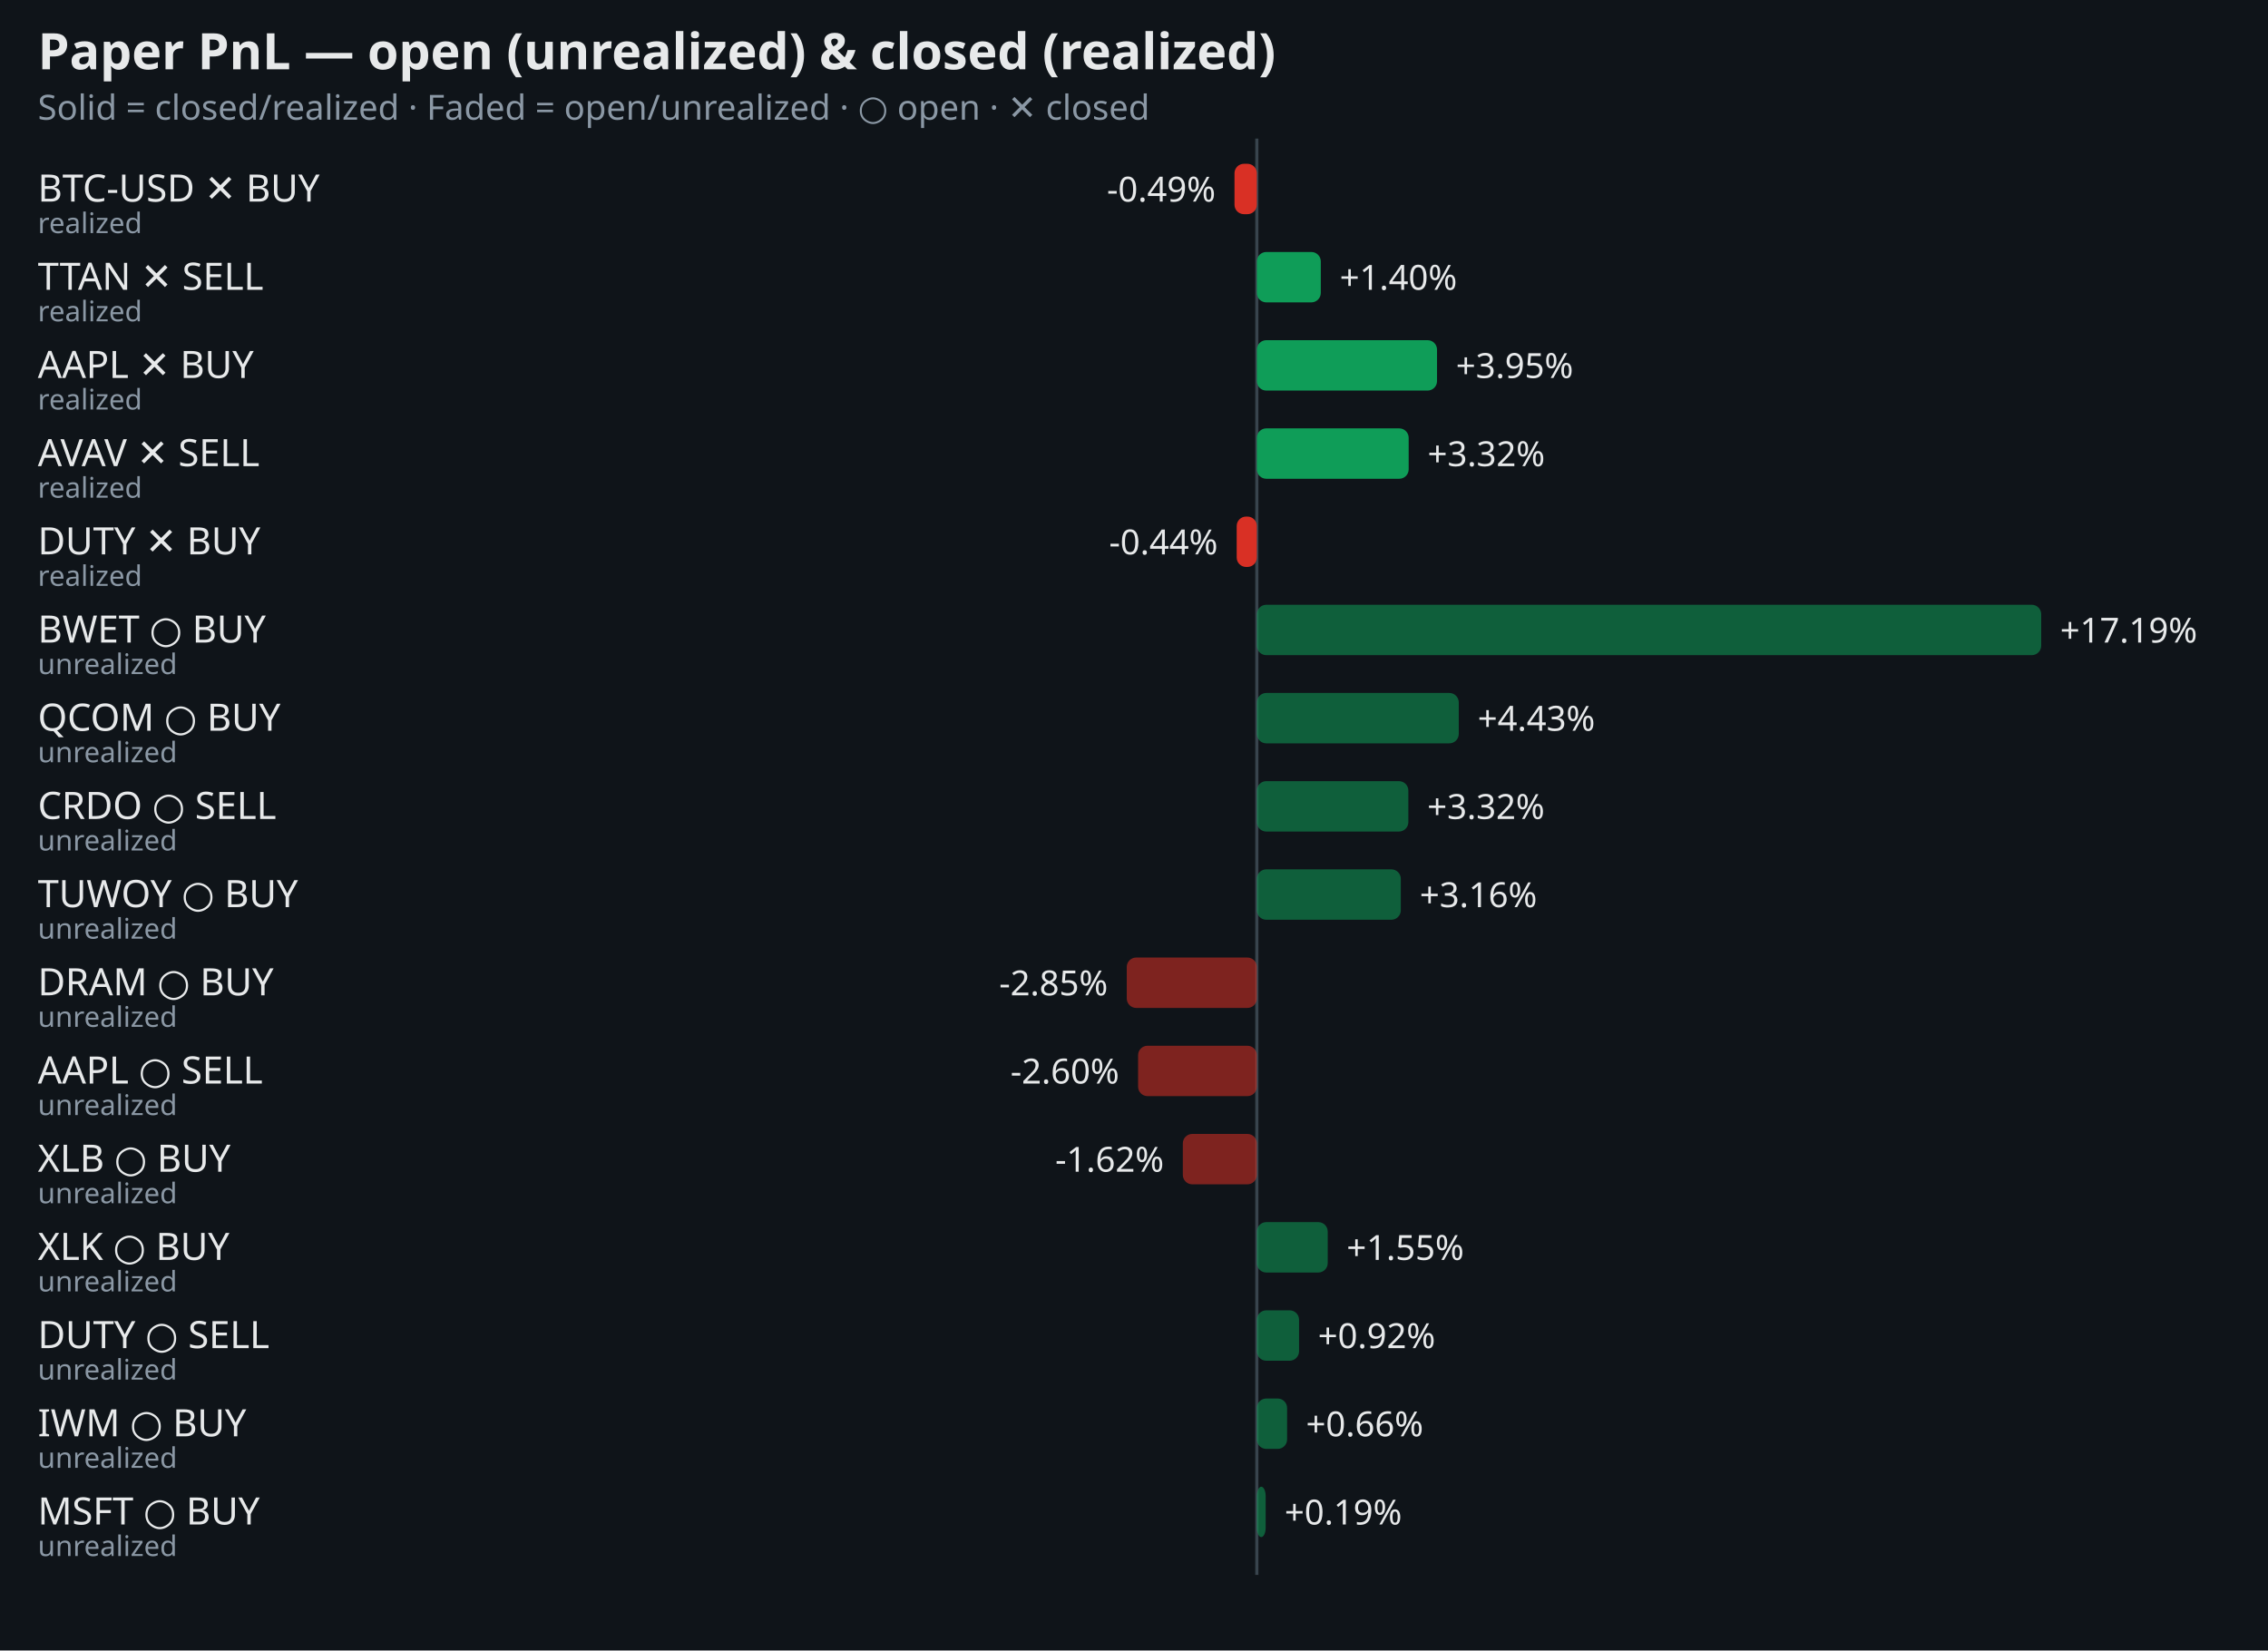
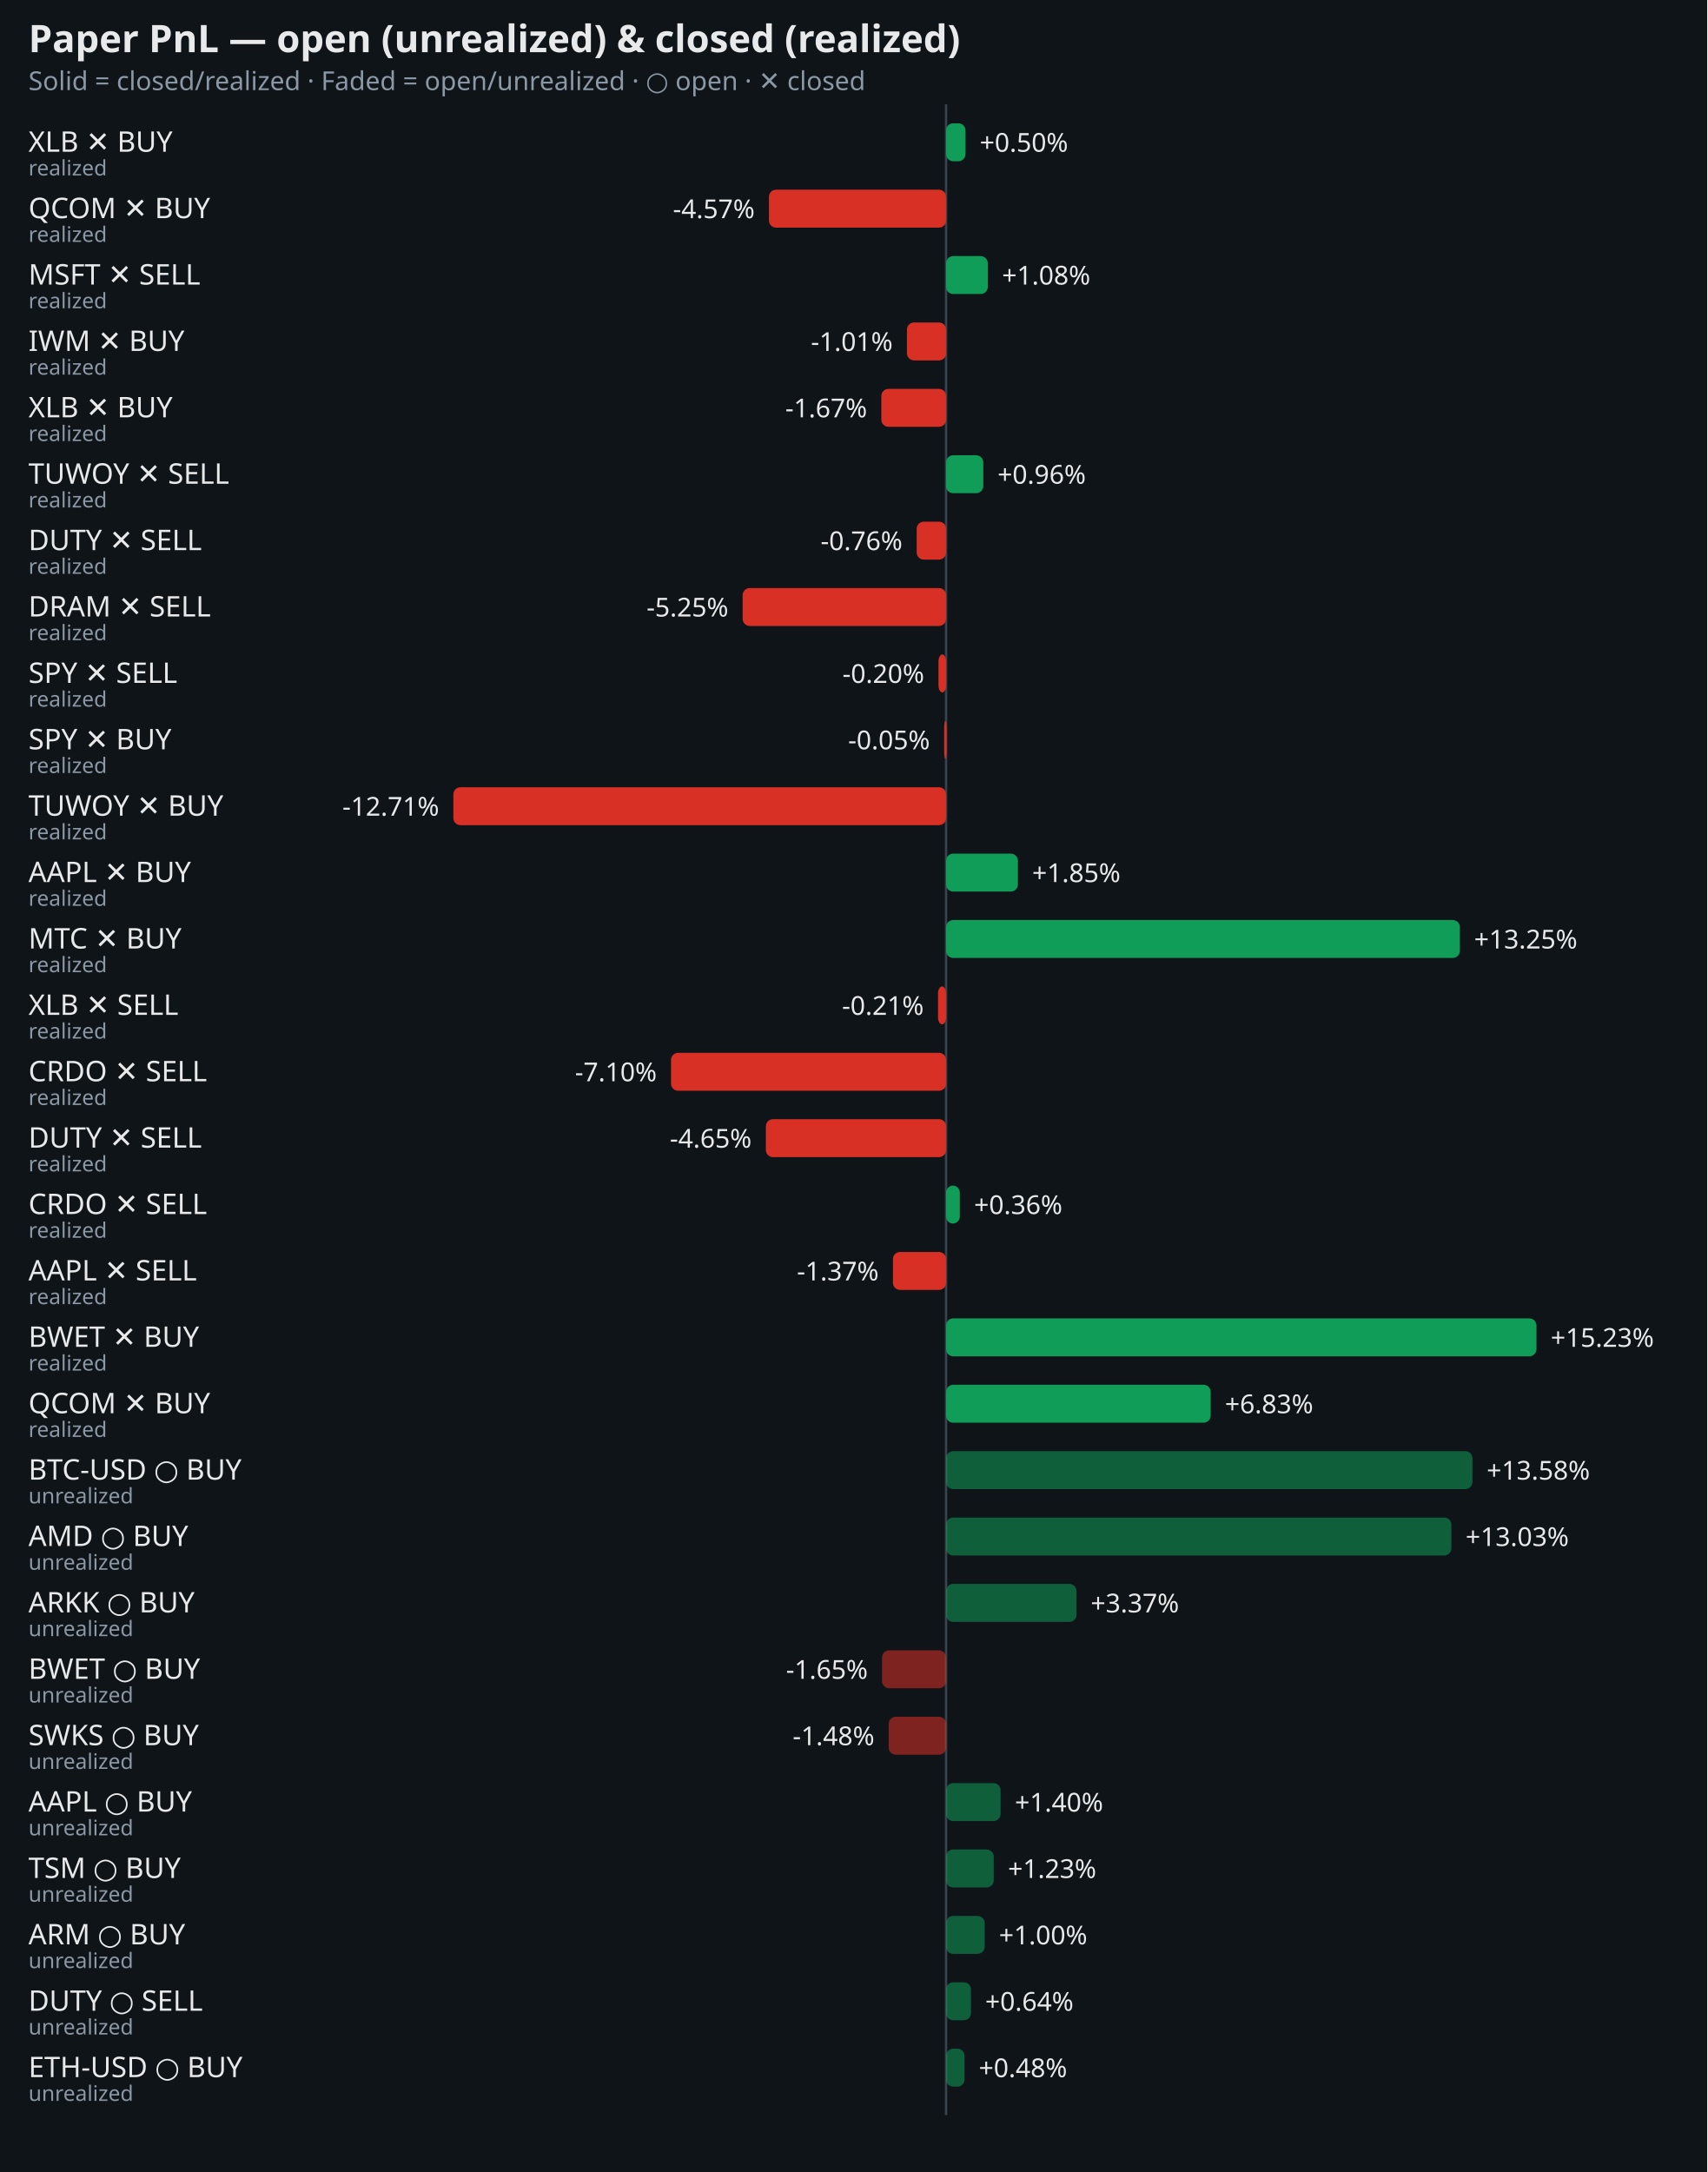
- <svg xmlns="http://www.w3.org/2000/svg" width="720" height="524" viewBox="0 0 720 524">
-   <rect width="720" height="524" fill="#0f1419" />
+ <svg xmlns="http://www.w3.org/2000/svg" width="720" height="916" viewBox="0 0 720 916">
+   <rect width="720" height="916" fill="#0f1419" />
  <text x="12" y="22" fill="#e7e9ea" font-family="ui-sans-serif,system-ui,sans-serif" font-size="16" font-weight="600">Paper PnL — open (unrealized) &amp; closed (realized)</text>
  <text x="12" y="38" fill="#8b98a5" font-family="ui-sans-serif,system-ui,sans-serif" font-size="11">Solid = closed/realized · Faded = open/unrealized · ○ open · ✕ closed</text>
-   <line x1="399" y1="44" x2="399" y2="500" stroke="#38444d" stroke-width="1" />
-   <text x="12" y="64" fill="#e7e9ea" font-family="ui-sans-serif,system-ui,sans-serif" font-size="12">BTC-USD ✕ BUY</text>
+   <line x1="399" y1="44" x2="399" y2="892" stroke="#38444d" stroke-width="1" />
+   <text x="12" y="64" fill="#e7e9ea" font-family="ui-sans-serif,system-ui,sans-serif" font-size="12">XLB ✕ BUY</text>
  <text x="12" y="74" fill="#8b98a5" font-family="ui-sans-serif,system-ui,sans-serif" font-size="9">realized</text>
-   <rect x="391.9" y="52" width="7.1" height="16" rx="3" fill="#d93025" opacity="1" />
-   <text x="385.9" y="64" text-anchor="end" fill="#e7e9ea" font-family="ui-sans-serif,system-ui,sans-serif" font-size="11">-0.49%</text>
-   <text x="12" y="92" fill="#e7e9ea" font-family="ui-sans-serif,system-ui,sans-serif" font-size="12">TTAN ✕ SELL</text>
+   <rect x="399.0" y="52" width="8.2" height="16" rx="3" fill="#0f9d58" opacity="1" />
+   <text x="413.2" y="64" text-anchor="start" fill="#e7e9ea" font-family="ui-sans-serif,system-ui,sans-serif" font-size="11">+0.50%</text>
+   <text x="12" y="92" fill="#e7e9ea" font-family="ui-sans-serif,system-ui,sans-serif" font-size="12">QCOM ✕ BUY</text>
  <text x="12" y="102" fill="#8b98a5" font-family="ui-sans-serif,system-ui,sans-serif" font-size="9">realized</text>
-   <rect x="399.0" y="80" width="20.3" height="16" rx="3" fill="#0f9d58" opacity="1" />
-   <text x="425.3" y="92" text-anchor="start" fill="#e7e9ea" font-family="ui-sans-serif,system-ui,sans-serif" font-size="11">+1.40%</text>
-   <text x="12" y="120" fill="#e7e9ea" font-family="ui-sans-serif,system-ui,sans-serif" font-size="12">AAPL ✕ BUY</text>
+   <rect x="324.3" y="80" width="74.7" height="16" rx="3" fill="#d93025" opacity="1" />
+   <text x="318.3" y="92" text-anchor="end" fill="#e7e9ea" font-family="ui-sans-serif,system-ui,sans-serif" font-size="11">-4.57%</text>
+   <text x="12" y="120" fill="#e7e9ea" font-family="ui-sans-serif,system-ui,sans-serif" font-size="12">MSFT ✕ SELL</text>
  <text x="12" y="130" fill="#8b98a5" font-family="ui-sans-serif,system-ui,sans-serif" font-size="9">realized</text>
-   <rect x="399.0" y="108" width="57.2" height="16" rx="3" fill="#0f9d58" opacity="1" />
-   <text x="462.2" y="120" text-anchor="start" fill="#e7e9ea" font-family="ui-sans-serif,system-ui,sans-serif" font-size="11">+3.95%</text>
-   <text x="12" y="148" fill="#e7e9ea" font-family="ui-sans-serif,system-ui,sans-serif" font-size="12">AVAV ✕ SELL</text>
+   <rect x="399.0" y="108" width="17.6" height="16" rx="3" fill="#0f9d58" opacity="1" />
+   <text x="422.6" y="120" text-anchor="start" fill="#e7e9ea" font-family="ui-sans-serif,system-ui,sans-serif" font-size="11">+1.08%</text>
+   <text x="12" y="148" fill="#e7e9ea" font-family="ui-sans-serif,system-ui,sans-serif" font-size="12">IWM ✕ BUY</text>
  <text x="12" y="158" fill="#8b98a5" font-family="ui-sans-serif,system-ui,sans-serif" font-size="9">realized</text>
-   <rect x="399.0" y="136" width="48.2" height="16" rx="3" fill="#0f9d58" opacity="1" />
-   <text x="453.2" y="148" text-anchor="start" fill="#e7e9ea" font-family="ui-sans-serif,system-ui,sans-serif" font-size="11">+3.32%</text>
-   <text x="12" y="176" fill="#e7e9ea" font-family="ui-sans-serif,system-ui,sans-serif" font-size="12">DUTY ✕ BUY</text>
+   <rect x="382.5" y="136" width="16.5" height="16" rx="3" fill="#d93025" opacity="1" />
+   <text x="376.5" y="148" text-anchor="end" fill="#e7e9ea" font-family="ui-sans-serif,system-ui,sans-serif" font-size="11">-1.01%</text>
+   <text x="12" y="176" fill="#e7e9ea" font-family="ui-sans-serif,system-ui,sans-serif" font-size="12">XLB ✕ BUY</text>
  <text x="12" y="186" fill="#8b98a5" font-family="ui-sans-serif,system-ui,sans-serif" font-size="9">realized</text>
-   <rect x="392.6" y="164" width="6.4" height="16" rx="3" fill="#d93025" opacity="1" />
-   <text x="386.6" y="176" text-anchor="end" fill="#e7e9ea" font-family="ui-sans-serif,system-ui,sans-serif" font-size="11">-0.44%</text>
-   <text x="12" y="204" fill="#e7e9ea" font-family="ui-sans-serif,system-ui,sans-serif" font-size="12">BWET ○ BUY</text>
-   <text x="12" y="214" fill="#8b98a5" font-family="ui-sans-serif,system-ui,sans-serif" font-size="9">unrealized</text>
-   <rect x="399.0" y="192" width="249.0" height="16" rx="3" fill="#0f9d58" opacity="0.55" />
-   <text x="654.0" y="204" text-anchor="start" fill="#e7e9ea" font-family="ui-sans-serif,system-ui,sans-serif" font-size="11">+17.19%</text>
-   <text x="12" y="232" fill="#e7e9ea" font-family="ui-sans-serif,system-ui,sans-serif" font-size="12">QCOM ○ BUY</text>
-   <text x="12" y="242" fill="#8b98a5" font-family="ui-sans-serif,system-ui,sans-serif" font-size="9">unrealized</text>
-   <rect x="399.0" y="220" width="64.1" height="16" rx="3" fill="#0f9d58" opacity="0.55" />
-   <text x="469.1" y="232" text-anchor="start" fill="#e7e9ea" font-family="ui-sans-serif,system-ui,sans-serif" font-size="11">+4.43%</text>
-   <text x="12" y="260" fill="#e7e9ea" font-family="ui-sans-serif,system-ui,sans-serif" font-size="12">CRDO ○ SELL</text>
-   <text x="12" y="270" fill="#8b98a5" font-family="ui-sans-serif,system-ui,sans-serif" font-size="9">unrealized</text>
-   <rect x="399.0" y="248" width="48.1" height="16" rx="3" fill="#0f9d58" opacity="0.55" />
-   <text x="453.1" y="260" text-anchor="start" fill="#e7e9ea" font-family="ui-sans-serif,system-ui,sans-serif" font-size="11">+3.32%</text>
-   <text x="12" y="288" fill="#e7e9ea" font-family="ui-sans-serif,system-ui,sans-serif" font-size="12">TUWOY ○ BUY</text>
-   <text x="12" y="298" fill="#8b98a5" font-family="ui-sans-serif,system-ui,sans-serif" font-size="9">unrealized</text>
-   <rect x="399.0" y="276" width="45.7" height="16" rx="3" fill="#0f9d58" opacity="0.55" />
-   <text x="450.7" y="288" text-anchor="start" fill="#e7e9ea" font-family="ui-sans-serif,system-ui,sans-serif" font-size="11">+3.16%</text>
-   <text x="12" y="316" fill="#e7e9ea" font-family="ui-sans-serif,system-ui,sans-serif" font-size="12">DRAM ○ BUY</text>
-   <text x="12" y="326" fill="#8b98a5" font-family="ui-sans-serif,system-ui,sans-serif" font-size="9">unrealized</text>
-   <rect x="357.7" y="304" width="41.3" height="16" rx="3" fill="#d93025" opacity="0.55" />
-   <text x="351.7" y="316" text-anchor="end" fill="#e7e9ea" font-family="ui-sans-serif,system-ui,sans-serif" font-size="11">-2.85%</text>
-   <text x="12" y="344" fill="#e7e9ea" font-family="ui-sans-serif,system-ui,sans-serif" font-size="12">AAPL ○ SELL</text>
-   <text x="12" y="354" fill="#8b98a5" font-family="ui-sans-serif,system-ui,sans-serif" font-size="9">unrealized</text>
-   <rect x="361.3" y="332" width="37.7" height="16" rx="3" fill="#d93025" opacity="0.55" />
-   <text x="355.3" y="344" text-anchor="end" fill="#e7e9ea" font-family="ui-sans-serif,system-ui,sans-serif" font-size="11">-2.60%</text>
-   <text x="12" y="372" fill="#e7e9ea" font-family="ui-sans-serif,system-ui,sans-serif" font-size="12">XLB ○ BUY</text>
-   <text x="12" y="382" fill="#8b98a5" font-family="ui-sans-serif,system-ui,sans-serif" font-size="9">unrealized</text>
-   <rect x="375.5" y="360" width="23.5" height="16" rx="3" fill="#d93025" opacity="0.55" />
-   <text x="369.5" y="372" text-anchor="end" fill="#e7e9ea" font-family="ui-sans-serif,system-ui,sans-serif" font-size="11">-1.62%</text>
-   <text x="12" y="400" fill="#e7e9ea" font-family="ui-sans-serif,system-ui,sans-serif" font-size="12">XLK ○ BUY</text>
-   <text x="12" y="410" fill="#8b98a5" font-family="ui-sans-serif,system-ui,sans-serif" font-size="9">unrealized</text>
-   <rect x="399.0" y="388" width="22.5" height="16" rx="3" fill="#0f9d58" opacity="0.55" />
-   <text x="427.5" y="400" text-anchor="start" fill="#e7e9ea" font-family="ui-sans-serif,system-ui,sans-serif" font-size="11">+1.55%</text>
-   <text x="12" y="428" fill="#e7e9ea" font-family="ui-sans-serif,system-ui,sans-serif" font-size="12">DUTY ○ SELL</text>
-   <text x="12" y="438" fill="#8b98a5" font-family="ui-sans-serif,system-ui,sans-serif" font-size="9">unrealized</text>
-   <rect x="399.0" y="416" width="13.4" height="16" rx="3" fill="#0f9d58" opacity="0.55" />
-   <text x="418.4" y="428" text-anchor="start" fill="#e7e9ea" font-family="ui-sans-serif,system-ui,sans-serif" font-size="11">+0.92%</text>
-   <text x="12" y="456" fill="#e7e9ea" font-family="ui-sans-serif,system-ui,sans-serif" font-size="12">IWM ○ BUY</text>
-   <text x="12" y="466" fill="#8b98a5" font-family="ui-sans-serif,system-ui,sans-serif" font-size="9">unrealized</text>
-   <rect x="399.0" y="444" width="9.6" height="16" rx="3" fill="#0f9d58" opacity="0.55" />
-   <text x="414.6" y="456" text-anchor="start" fill="#e7e9ea" font-family="ui-sans-serif,system-ui,sans-serif" font-size="11">+0.66%</text>
-   <text x="12" y="484" fill="#e7e9ea" font-family="ui-sans-serif,system-ui,sans-serif" font-size="12">MSFT ○ BUY</text>
-   <text x="12" y="494" fill="#8b98a5" font-family="ui-sans-serif,system-ui,sans-serif" font-size="9">unrealized</text>
-   <rect x="399.0" y="472" width="2.8" height="16" rx="3" fill="#0f9d58" opacity="0.55" />
-   <text x="407.8" y="484" text-anchor="start" fill="#e7e9ea" font-family="ui-sans-serif,system-ui,sans-serif" font-size="11">+0.19%</text>
+   <rect x="371.7" y="164" width="27.3" height="16" rx="3" fill="#d93025" opacity="1" />
+   <text x="365.7" y="176" text-anchor="end" fill="#e7e9ea" font-family="ui-sans-serif,system-ui,sans-serif" font-size="11">-1.67%</text>
+   <text x="12" y="204" fill="#e7e9ea" font-family="ui-sans-serif,system-ui,sans-serif" font-size="12">TUWOY ✕ SELL</text>
+   <text x="12" y="214" fill="#8b98a5" font-family="ui-sans-serif,system-ui,sans-serif" font-size="9">realized</text>
+   <rect x="399.0" y="192" width="15.7" height="16" rx="3" fill="#0f9d58" opacity="1" />
+   <text x="420.7" y="204" text-anchor="start" fill="#e7e9ea" font-family="ui-sans-serif,system-ui,sans-serif" font-size="11">+0.96%</text>
+   <text x="12" y="232" fill="#e7e9ea" font-family="ui-sans-serif,system-ui,sans-serif" font-size="12">DUTY ✕ SELL</text>
+   <text x="12" y="242" fill="#8b98a5" font-family="ui-sans-serif,system-ui,sans-serif" font-size="9">realized</text>
+   <rect x="386.6" y="220" width="12.4" height="16" rx="3" fill="#d93025" opacity="1" />
+   <text x="380.6" y="232" text-anchor="end" fill="#e7e9ea" font-family="ui-sans-serif,system-ui,sans-serif" font-size="11">-0.76%</text>
+   <text x="12" y="260" fill="#e7e9ea" font-family="ui-sans-serif,system-ui,sans-serif" font-size="12">DRAM ✕ SELL</text>
+   <text x="12" y="270" fill="#8b98a5" font-family="ui-sans-serif,system-ui,sans-serif" font-size="9">realized</text>
+   <rect x="313.2" y="248" width="85.8" height="16" rx="3" fill="#d93025" opacity="1" />
+   <text x="307.2" y="260" text-anchor="end" fill="#e7e9ea" font-family="ui-sans-serif,system-ui,sans-serif" font-size="11">-5.25%</text>
+   <text x="12" y="288" fill="#e7e9ea" font-family="ui-sans-serif,system-ui,sans-serif" font-size="12">SPY ✕ SELL</text>
+   <text x="12" y="298" fill="#8b98a5" font-family="ui-sans-serif,system-ui,sans-serif" font-size="9">realized</text>
+   <rect x="395.8" y="276" width="3.2" height="16" rx="3" fill="#d93025" opacity="1" />
+   <text x="389.8" y="288" text-anchor="end" fill="#e7e9ea" font-family="ui-sans-serif,system-ui,sans-serif" font-size="11">-0.20%</text>
+   <text x="12" y="316" fill="#e7e9ea" font-family="ui-sans-serif,system-ui,sans-serif" font-size="12">SPY ✕ BUY</text>
+   <text x="12" y="326" fill="#8b98a5" font-family="ui-sans-serif,system-ui,sans-serif" font-size="9">realized</text>
+   <rect x="398.2" y="304" width="1.0" height="16" rx="3" fill="#d93025" opacity="1" />
+   <text x="392.2" y="316" text-anchor="end" fill="#e7e9ea" font-family="ui-sans-serif,system-ui,sans-serif" font-size="11">-0.05%</text>
+   <text x="12" y="344" fill="#e7e9ea" font-family="ui-sans-serif,system-ui,sans-serif" font-size="12">TUWOY ✕ BUY</text>
+   <text x="12" y="354" fill="#8b98a5" font-family="ui-sans-serif,system-ui,sans-serif" font-size="9">realized</text>
+   <rect x="191.2" y="332" width="207.8" height="16" rx="3" fill="#d93025" opacity="1" />
+   <text x="185.2" y="344" text-anchor="end" fill="#e7e9ea" font-family="ui-sans-serif,system-ui,sans-serif" font-size="11">-12.71%</text>
+   <text x="12" y="372" fill="#e7e9ea" font-family="ui-sans-serif,system-ui,sans-serif" font-size="12">AAPL ✕ BUY</text>
+   <text x="12" y="382" fill="#8b98a5" font-family="ui-sans-serif,system-ui,sans-serif" font-size="9">realized</text>
+   <rect x="399.0" y="360" width="30.3" height="16" rx="3" fill="#0f9d58" opacity="1" />
+   <text x="435.3" y="372" text-anchor="start" fill="#e7e9ea" font-family="ui-sans-serif,system-ui,sans-serif" font-size="11">+1.85%</text>
+   <text x="12" y="400" fill="#e7e9ea" font-family="ui-sans-serif,system-ui,sans-serif" font-size="12">MTC ✕ BUY</text>
+   <text x="12" y="410" fill="#8b98a5" font-family="ui-sans-serif,system-ui,sans-serif" font-size="9">realized</text>
+   <rect x="399.0" y="388" width="216.7" height="16" rx="3" fill="#0f9d58" opacity="1" />
+   <text x="621.7" y="400" text-anchor="start" fill="#e7e9ea" font-family="ui-sans-serif,system-ui,sans-serif" font-size="11">+13.25%</text>
+   <text x="12" y="428" fill="#e7e9ea" font-family="ui-sans-serif,system-ui,sans-serif" font-size="12">XLB ✕ SELL</text>
+   <text x="12" y="438" fill="#8b98a5" font-family="ui-sans-serif,system-ui,sans-serif" font-size="9">realized</text>
+   <rect x="395.6" y="416" width="3.4" height="16" rx="3" fill="#d93025" opacity="1" />
+   <text x="389.6" y="428" text-anchor="end" fill="#e7e9ea" font-family="ui-sans-serif,system-ui,sans-serif" font-size="11">-0.21%</text>
+   <text x="12" y="456" fill="#e7e9ea" font-family="ui-sans-serif,system-ui,sans-serif" font-size="12">CRDO ✕ SELL</text>
+   <text x="12" y="466" fill="#8b98a5" font-family="ui-sans-serif,system-ui,sans-serif" font-size="9">realized</text>
+   <rect x="283.0" y="444" width="116.0" height="16" rx="3" fill="#d93025" opacity="1" />
+   <text x="277.0" y="456" text-anchor="end" fill="#e7e9ea" font-family="ui-sans-serif,system-ui,sans-serif" font-size="11">-7.10%</text>
+   <text x="12" y="484" fill="#e7e9ea" font-family="ui-sans-serif,system-ui,sans-serif" font-size="12">DUTY ✕ SELL</text>
+   <text x="12" y="494" fill="#8b98a5" font-family="ui-sans-serif,system-ui,sans-serif" font-size="9">realized</text>
+   <rect x="323.0" y="472" width="76.0" height="16" rx="3" fill="#d93025" opacity="1" />
+   <text x="317.0" y="484" text-anchor="end" fill="#e7e9ea" font-family="ui-sans-serif,system-ui,sans-serif" font-size="11">-4.65%</text>
+   <text x="12" y="512" fill="#e7e9ea" font-family="ui-sans-serif,system-ui,sans-serif" font-size="12">CRDO ✕ SELL</text>
+   <text x="12" y="522" fill="#8b98a5" font-family="ui-sans-serif,system-ui,sans-serif" font-size="9">realized</text>
+   <rect x="399.0" y="500" width="5.8" height="16" rx="3" fill="#0f9d58" opacity="1" />
+   <text x="410.8" y="512" text-anchor="start" fill="#e7e9ea" font-family="ui-sans-serif,system-ui,sans-serif" font-size="11">+0.36%</text>
+   <text x="12" y="540" fill="#e7e9ea" font-family="ui-sans-serif,system-ui,sans-serif" font-size="12">AAPL ✕ SELL</text>
+   <text x="12" y="550" fill="#8b98a5" font-family="ui-sans-serif,system-ui,sans-serif" font-size="9">realized</text>
+   <rect x="376.6" y="528" width="22.4" height="16" rx="3" fill="#d93025" opacity="1" />
+   <text x="370.6" y="540" text-anchor="end" fill="#e7e9ea" font-family="ui-sans-serif,system-ui,sans-serif" font-size="11">-1.37%</text>
+   <text x="12" y="568" fill="#e7e9ea" font-family="ui-sans-serif,system-ui,sans-serif" font-size="12">BWET ✕ BUY</text>
+   <text x="12" y="578" fill="#8b98a5" font-family="ui-sans-serif,system-ui,sans-serif" font-size="9">realized</text>
+   <rect x="399.0" y="556" width="249.0" height="16" rx="3" fill="#0f9d58" opacity="1" />
+   <text x="654.0" y="568" text-anchor="start" fill="#e7e9ea" font-family="ui-sans-serif,system-ui,sans-serif" font-size="11">+15.23%</text>
+   <text x="12" y="596" fill="#e7e9ea" font-family="ui-sans-serif,system-ui,sans-serif" font-size="12">QCOM ✕ BUY</text>
+   <text x="12" y="606" fill="#8b98a5" font-family="ui-sans-serif,system-ui,sans-serif" font-size="9">realized</text>
+   <rect x="399.0" y="584" width="111.6" height="16" rx="3" fill="#0f9d58" opacity="1" />
+   <text x="516.6" y="596" text-anchor="start" fill="#e7e9ea" font-family="ui-sans-serif,system-ui,sans-serif" font-size="11">+6.83%</text>
+   <text x="12" y="624" fill="#e7e9ea" font-family="ui-sans-serif,system-ui,sans-serif" font-size="12">BTC-USD ○ BUY</text>
+   <text x="12" y="634" fill="#8b98a5" font-family="ui-sans-serif,system-ui,sans-serif" font-size="9">unrealized</text>
+   <rect x="399.0" y="612" width="222.0" height="16" rx="3" fill="#0f9d58" opacity="0.55" />
+   <text x="627.0" y="624" text-anchor="start" fill="#e7e9ea" font-family="ui-sans-serif,system-ui,sans-serif" font-size="11">+13.58%</text>
+   <text x="12" y="652" fill="#e7e9ea" font-family="ui-sans-serif,system-ui,sans-serif" font-size="12">AMD ○ BUY</text>
+   <text x="12" y="662" fill="#8b98a5" font-family="ui-sans-serif,system-ui,sans-serif" font-size="9">unrealized</text>
+   <rect x="399.0" y="640" width="213.1" height="16" rx="3" fill="#0f9d58" opacity="0.55" />
+   <text x="618.1" y="652" text-anchor="start" fill="#e7e9ea" font-family="ui-sans-serif,system-ui,sans-serif" font-size="11">+13.03%</text>
+   <text x="12" y="680" fill="#e7e9ea" font-family="ui-sans-serif,system-ui,sans-serif" font-size="12">ARKK ○ BUY</text>
+   <text x="12" y="690" fill="#8b98a5" font-family="ui-sans-serif,system-ui,sans-serif" font-size="9">unrealized</text>
+   <rect x="399.0" y="668" width="55.0" height="16" rx="3" fill="#0f9d58" opacity="0.55" />
+   <text x="460.0" y="680" text-anchor="start" fill="#e7e9ea" font-family="ui-sans-serif,system-ui,sans-serif" font-size="11">+3.37%</text>
+   <text x="12" y="708" fill="#e7e9ea" font-family="ui-sans-serif,system-ui,sans-serif" font-size="12">BWET ○ BUY</text>
+   <text x="12" y="718" fill="#8b98a5" font-family="ui-sans-serif,system-ui,sans-serif" font-size="9">unrealized</text>
+   <rect x="372.0" y="696" width="27.0" height="16" rx="3" fill="#d93025" opacity="0.55" />
+   <text x="366.0" y="708" text-anchor="end" fill="#e7e9ea" font-family="ui-sans-serif,system-ui,sans-serif" font-size="11">-1.65%</text>
+   <text x="12" y="736" fill="#e7e9ea" font-family="ui-sans-serif,system-ui,sans-serif" font-size="12">SWKS ○ BUY</text>
+   <text x="12" y="746" fill="#8b98a5" font-family="ui-sans-serif,system-ui,sans-serif" font-size="9">unrealized</text>
+   <rect x="374.8" y="724" width="24.2" height="16" rx="3" fill="#d93025" opacity="0.55" />
+   <text x="368.8" y="736" text-anchor="end" fill="#e7e9ea" font-family="ui-sans-serif,system-ui,sans-serif" font-size="11">-1.48%</text>
+   <text x="12" y="764" fill="#e7e9ea" font-family="ui-sans-serif,system-ui,sans-serif" font-size="12">AAPL ○ BUY</text>
+   <text x="12" y="774" fill="#8b98a5" font-family="ui-sans-serif,system-ui,sans-serif" font-size="9">unrealized</text>
+   <rect x="399.0" y="752" width="23.0" height="16" rx="3" fill="#0f9d58" opacity="0.55" />
+   <text x="428.0" y="764" text-anchor="start" fill="#e7e9ea" font-family="ui-sans-serif,system-ui,sans-serif" font-size="11">+1.40%</text>
+   <text x="12" y="792" fill="#e7e9ea" font-family="ui-sans-serif,system-ui,sans-serif" font-size="12">TSM ○ BUY</text>
+   <text x="12" y="802" fill="#8b98a5" font-family="ui-sans-serif,system-ui,sans-serif" font-size="9">unrealized</text>
+   <rect x="399.0" y="780" width="20.1" height="16" rx="3" fill="#0f9d58" opacity="0.55" />
+   <text x="425.1" y="792" text-anchor="start" fill="#e7e9ea" font-family="ui-sans-serif,system-ui,sans-serif" font-size="11">+1.23%</text>
+   <text x="12" y="820" fill="#e7e9ea" font-family="ui-sans-serif,system-ui,sans-serif" font-size="12">ARM ○ BUY</text>
+   <text x="12" y="830" fill="#8b98a5" font-family="ui-sans-serif,system-ui,sans-serif" font-size="9">unrealized</text>
+   <rect x="399.0" y="808" width="16.3" height="16" rx="3" fill="#0f9d58" opacity="0.55" />
+   <text x="421.3" y="820" text-anchor="start" fill="#e7e9ea" font-family="ui-sans-serif,system-ui,sans-serif" font-size="11">+1.00%</text>
+   <text x="12" y="848" fill="#e7e9ea" font-family="ui-sans-serif,system-ui,sans-serif" font-size="12">DUTY ○ SELL</text>
+   <text x="12" y="858" fill="#8b98a5" font-family="ui-sans-serif,system-ui,sans-serif" font-size="9">unrealized</text>
+   <rect x="399.0" y="836" width="10.5" height="16" rx="3" fill="#0f9d58" opacity="0.55" />
+   <text x="415.5" y="848" text-anchor="start" fill="#e7e9ea" font-family="ui-sans-serif,system-ui,sans-serif" font-size="11">+0.64%</text>
+   <text x="12" y="876" fill="#e7e9ea" font-family="ui-sans-serif,system-ui,sans-serif" font-size="12">ETH-USD ○ BUY</text>
+   <text x="12" y="886" fill="#8b98a5" font-family="ui-sans-serif,system-ui,sans-serif" font-size="9">unrealized</text>
+   <rect x="399.0" y="864" width="7.8" height="16" rx="3" fill="#0f9d58" opacity="0.55" />
+   <text x="412.8" y="876" text-anchor="start" fill="#e7e9ea" font-family="ui-sans-serif,system-ui,sans-serif" font-size="11">+0.48%</text>
</svg>
